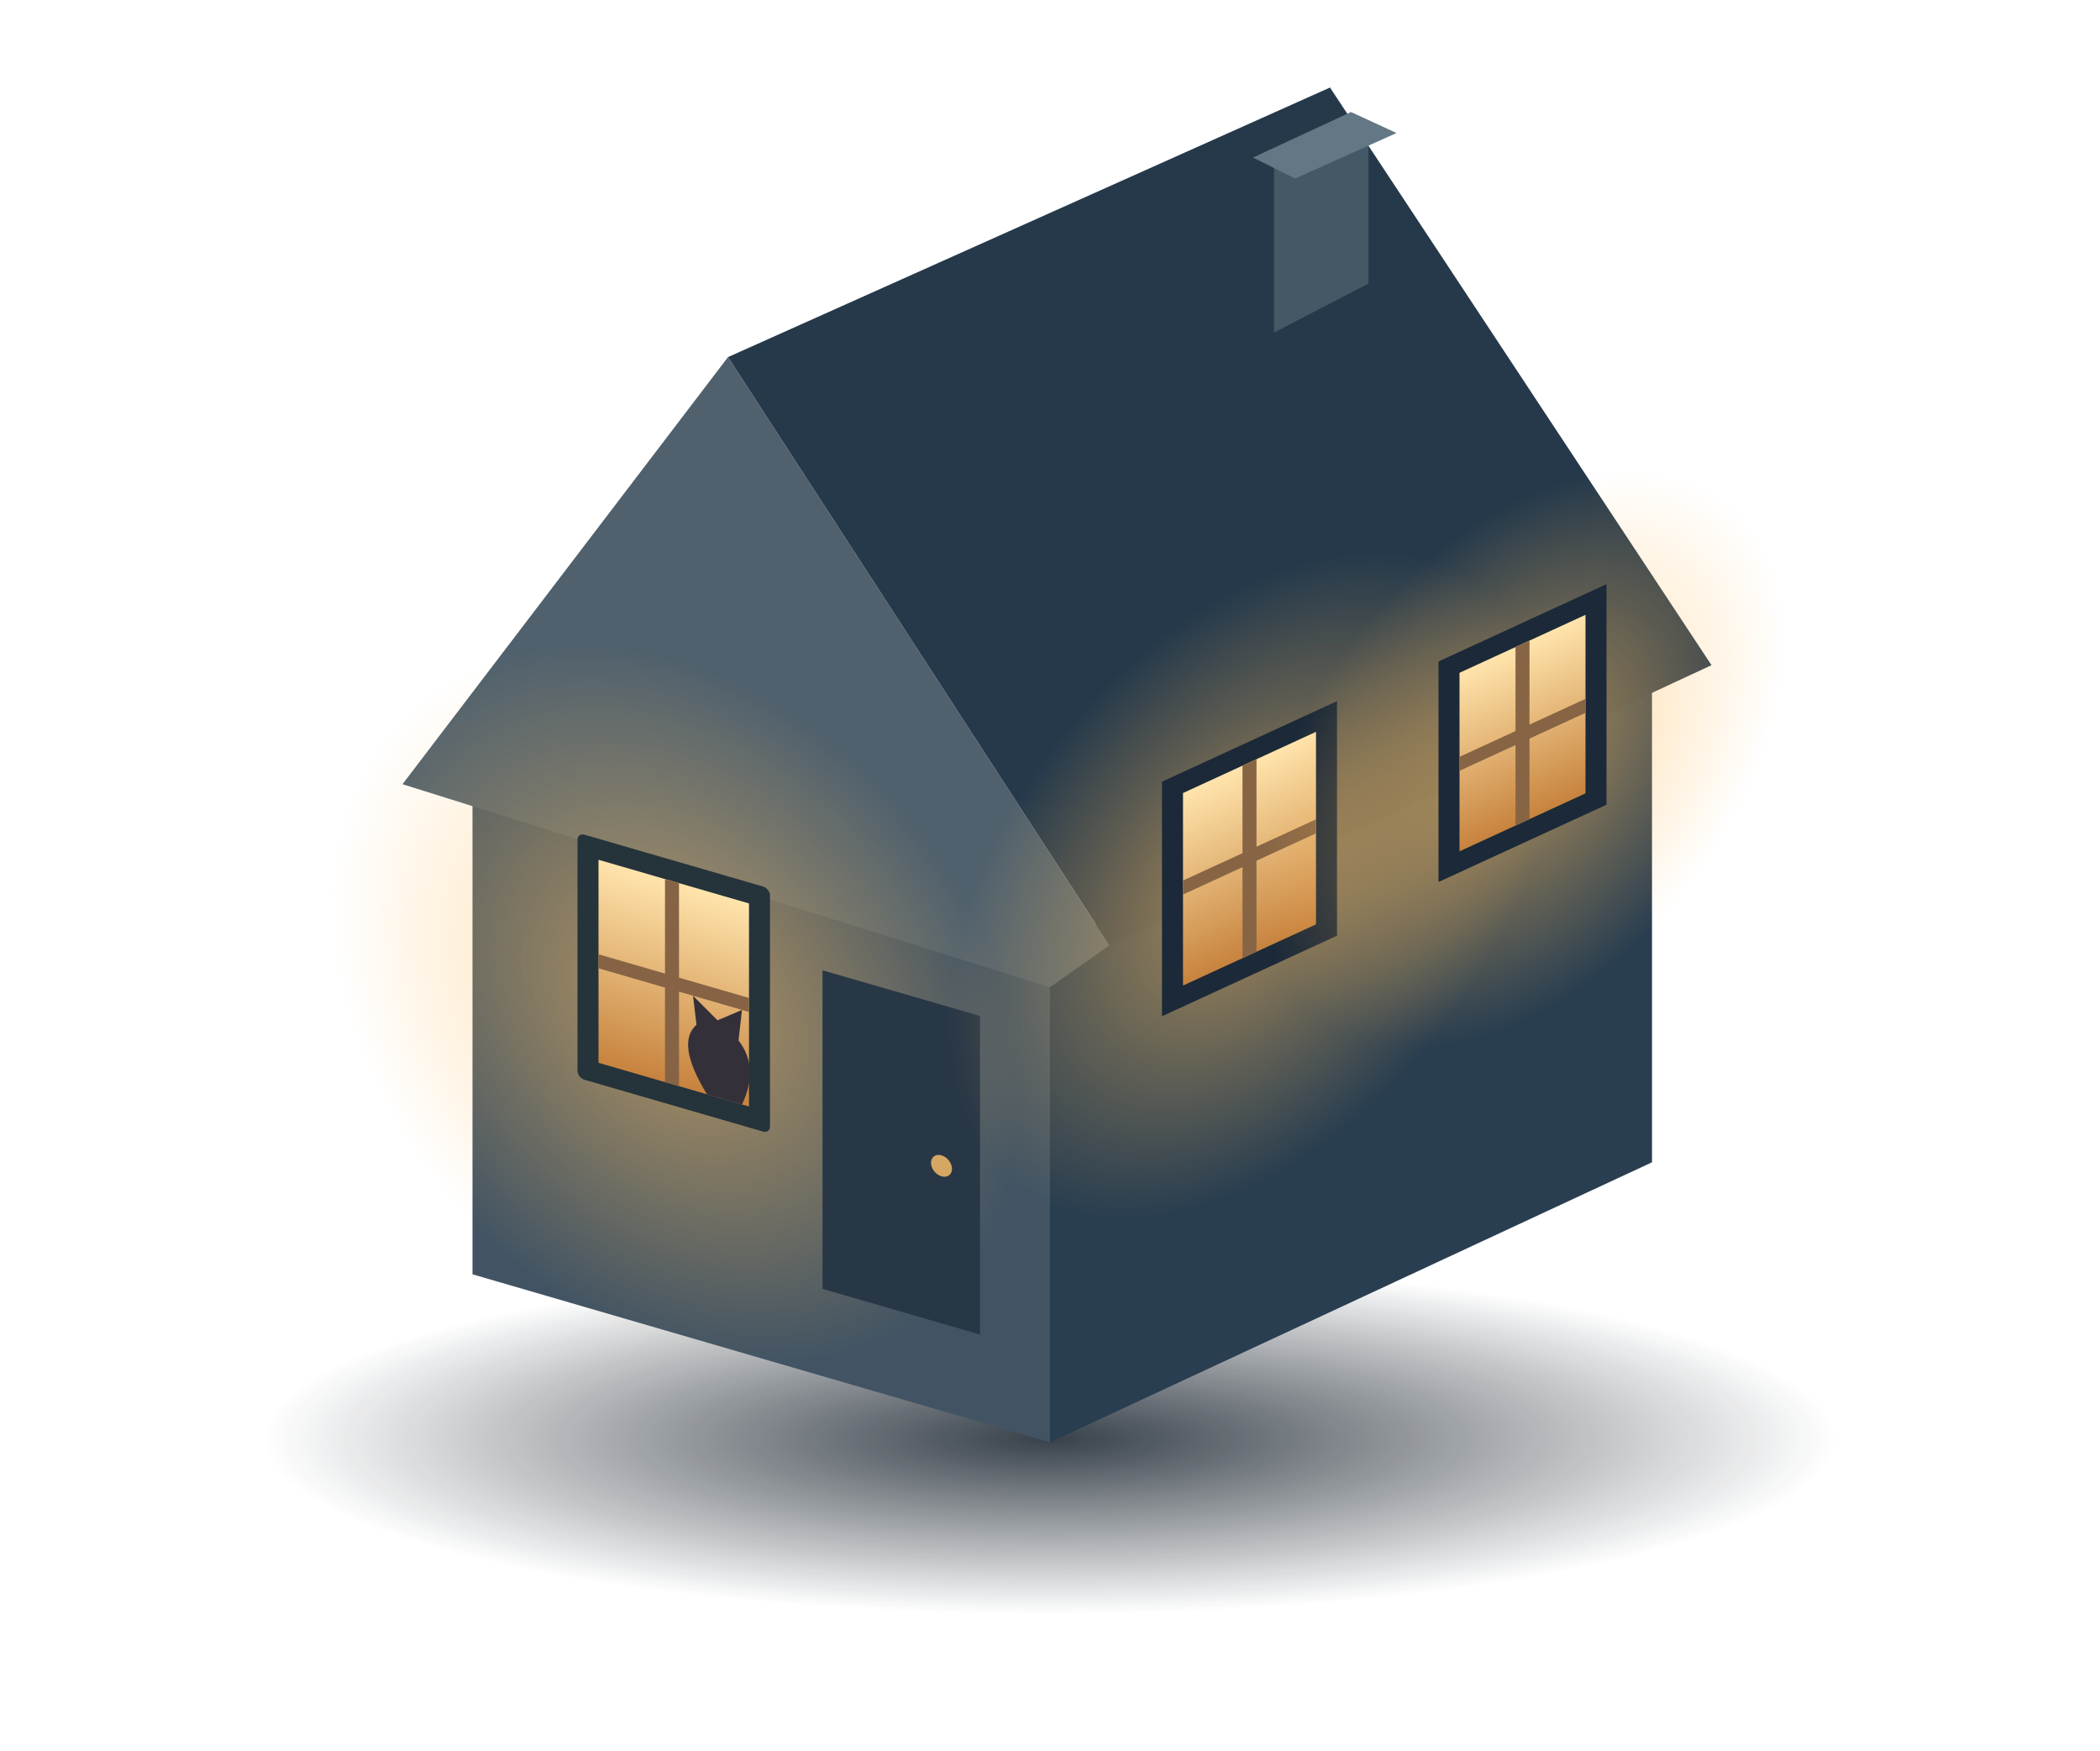
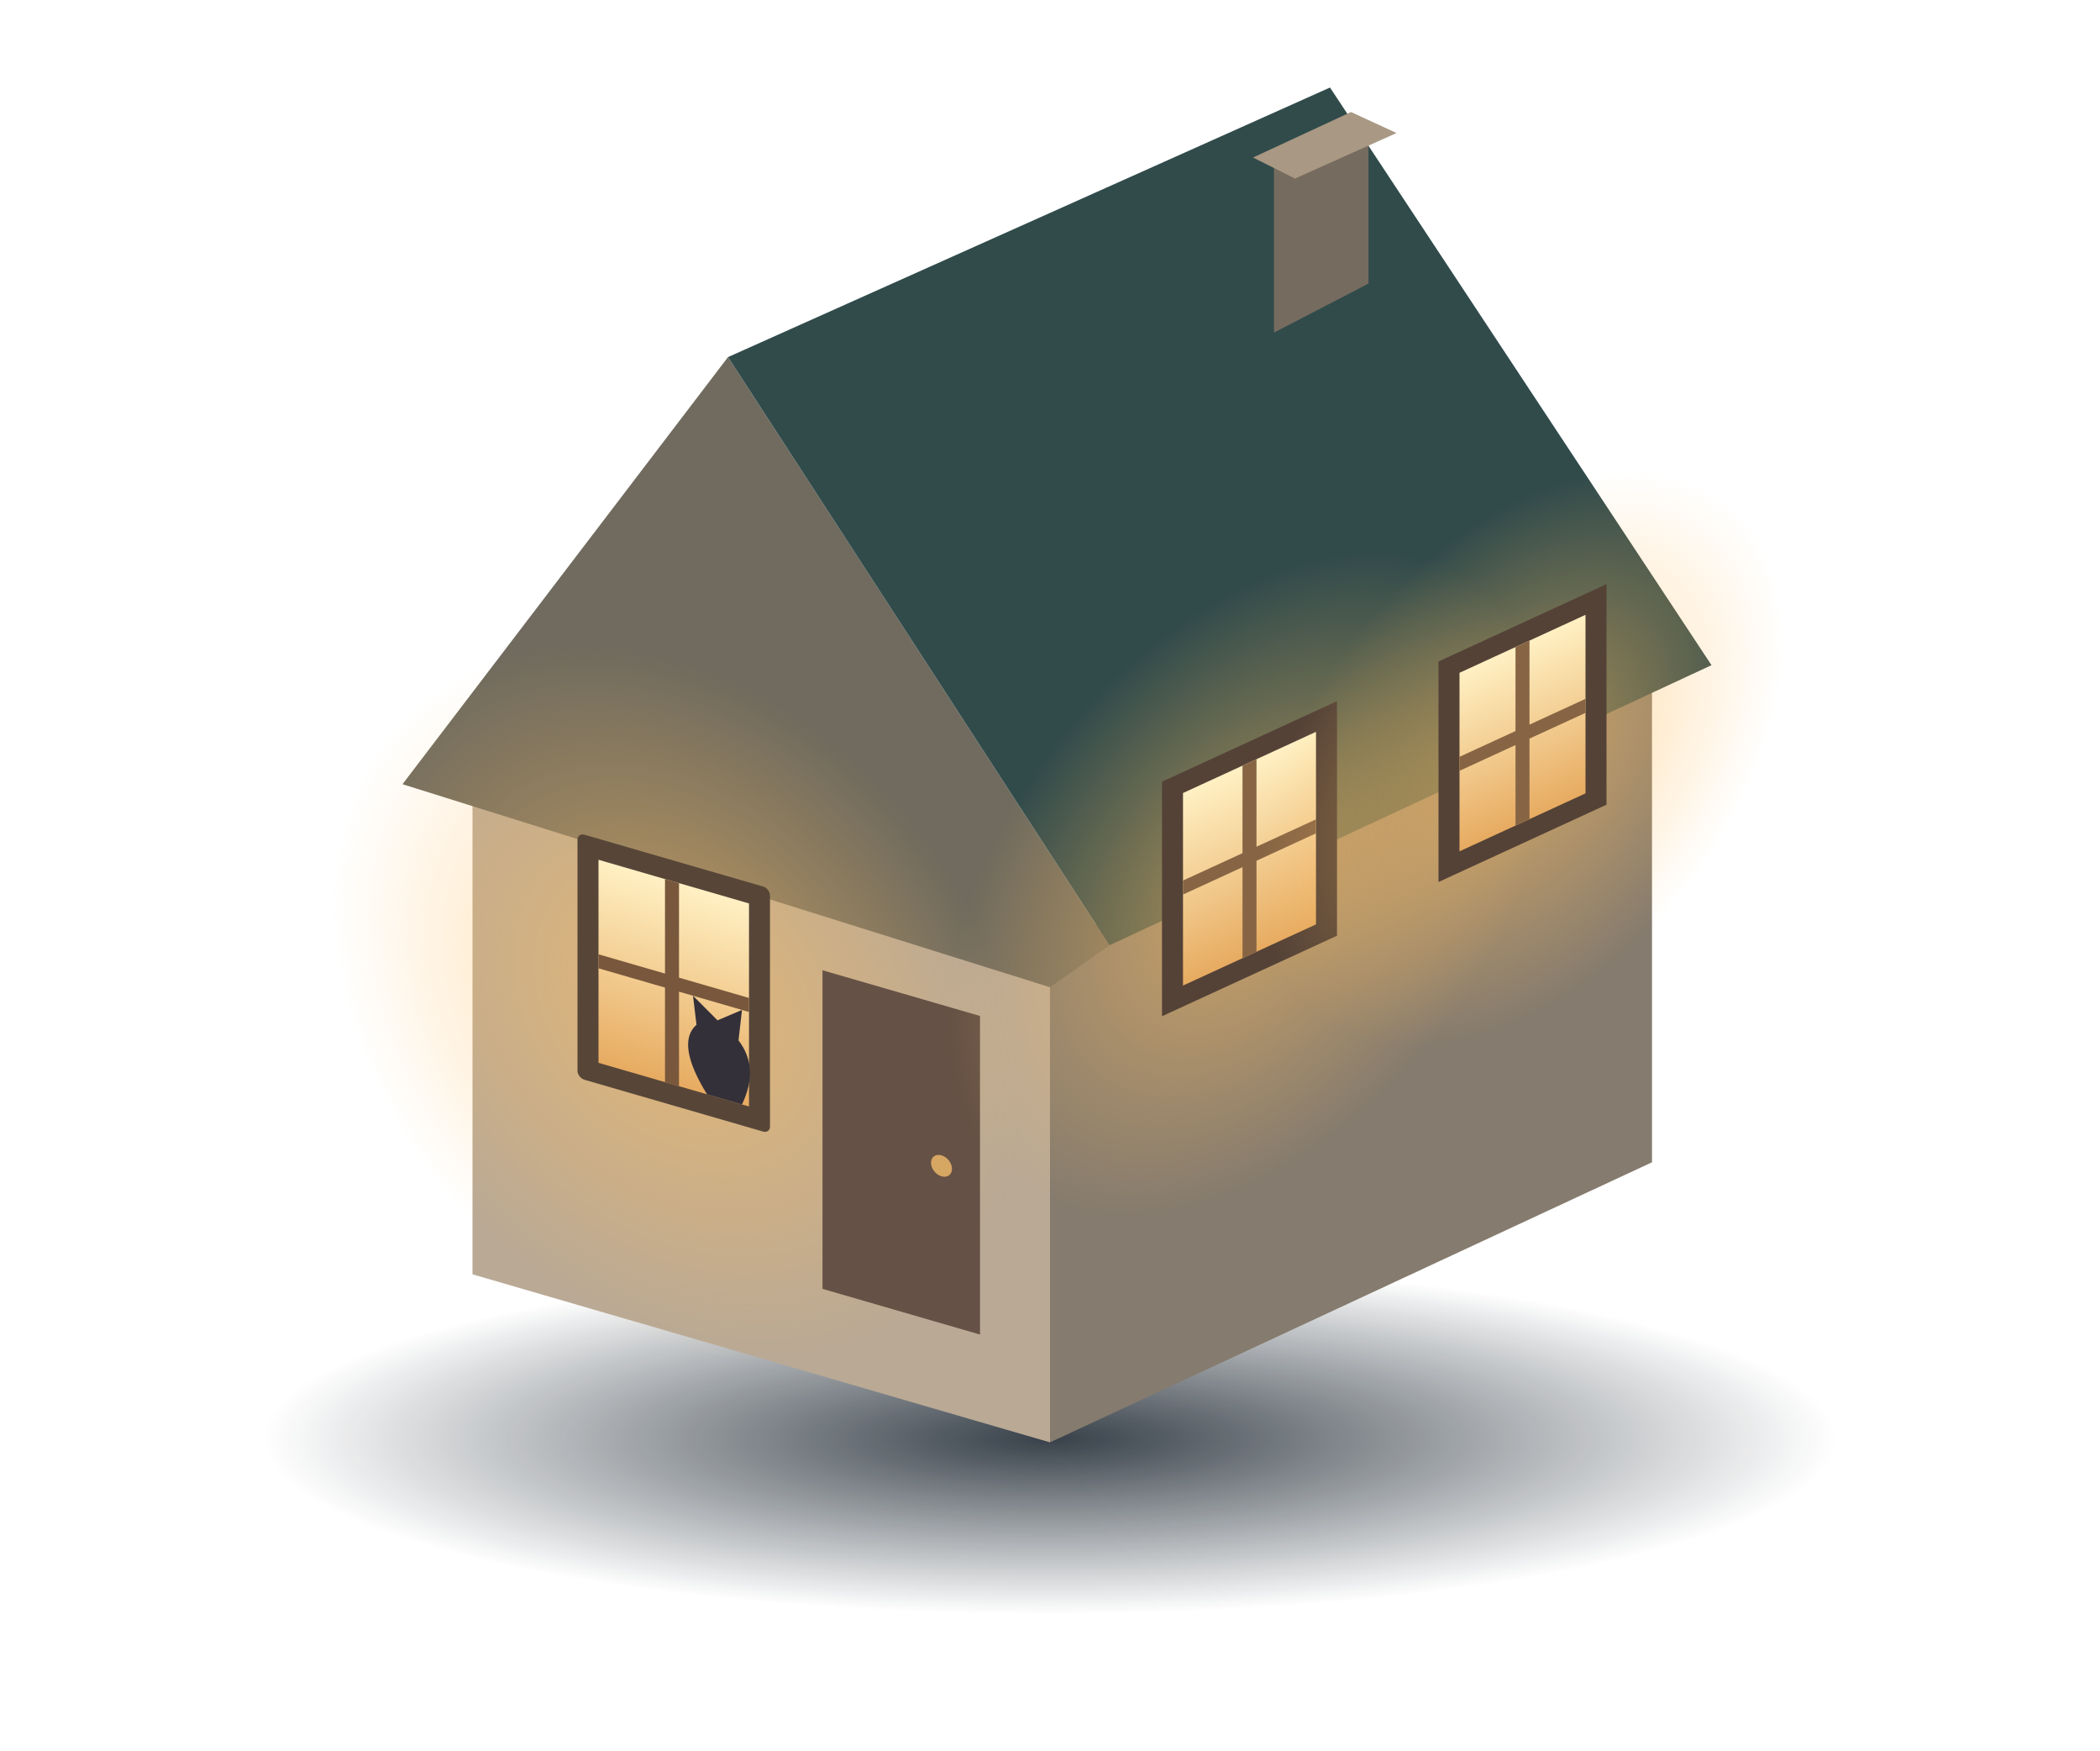
<svg xmlns="http://www.w3.org/2000/svg" viewBox="0 0 600 500">
  <defs>
    <radialGradient id="gl">
      <stop stop-color="#ffbf61" stop-opacity=".6" />
      <stop offset="1" stop-color="#ffbf61" stop-opacity="0" />
    </radialGradient>
    <radialGradient id="ground">
      <stop stop-color="#06111c" stop-opacity=".8" />
      <stop offset="1" stop-color="#06111c" stop-opacity="0" />
    </radialGradient>
    <linearGradient id="w" x2="0" y2="1">
-       <stop stop-color="#ffe4ac" />
-       <stop offset="1" stop-color="#c7833e" />
+       <stop stop-color="#fff0c3" />
+       <stop offset="1" stop-color="#e7ab61" />
    </linearGradient>
  </defs>
  <ellipse cx="300" cy="411" rx="226" ry="50" fill="url(#ground)" />
-   <path d="M135 222 300 270 300 412 135 364Z" fill="#425463" />
-   <path d="M300 270 472 190 472 332 300 412Z" fill="#293e50" />
-   <path d="M135 222 209 118 300 270Z" fill="#425463" />
-   <path d="M115 224 208 102 317 270 300 282Z" fill="#50616d" />
-   <path d="M208 102 380 25 489 190 317 270Z" fill="#25394b" />
-   <path d="M364 95 364 47 391 35 391 81Z" fill="#455866" />
-   <path d="M358 45 386 32 399 38 370 51Z" fill="#637784" />
+   <path d="M135 222 300 270 300 412 135 364Z" fill="#b9a995" />
+   <path d="M300 270 472 190 472 332 300 412Z" fill="#857b6e" />
+   <path d="M135 222 209 118 300 270Z" fill="#b9a995" />
+   <path d="M115 224 208 102 317 270 300 282Z" fill="#706b5e" />
+   <path d="M208 102 380 25 489 190 317 270Z" fill="#314b4b" />
+   <path d="M364 95 364 47 391 35 391 81Z" fill="#766b5f" />
+   <path d="M358 45 386 32 399 38 370 51Z" fill="#a99883" />
  <g transform="matrix(1 .29 0 1 0 0)">
    <circle cx="193" cy="231" r="98" fill="url(#gl)" />
-     <rect x="165" y="190" width="55" height="70" rx="2" fill="#25333b" />
+     <rect x="165" y="190" width="55" height="70" rx="2" fill="#574638" />
    <rect x="171" y="196" width="43" height="58" fill="url(#w)" />
-     <path d="M192 196v58m-21-29h43" stroke="#866344" stroke-width="4" />
-     <path d="M235 300v-91h45v91" fill="#283746" />
+     <path d="M192 196v58m-21-29h43" stroke="#79573c" stroke-width="4" />
+     <path d="M235 300v-91h45v91" fill="#655145" />
    <circle cx="269" cy="255" r="3" fill="#d6a663" />
    <path d="M202 254q-9-12-3-19l-1-8 7 5 7-5-1 9q6 6 1 18z" fill="#333039" />
  </g>
  <g transform="matrix(1 -.46 0 1 0 0)">
    <circle cx="357" cy="417" r="86" fill="url(#gl)" />
-     <rect x="332" y="376" width="50" height="67" fill="#1b2938" />
+     <rect x="332" y="376" width="50" height="67" fill="#544237" />
    <rect x="338" y="382" width="38" height="55" fill="url(#w)" />
    <path d="M357 382v55m-19-28h38" stroke="#876544" stroke-width="4" />
    <circle cx="435" cy="417" r="75" fill="url(#gl)" />
-     <rect x="411" y="378" width="48" height="63" fill="#1b2938" />
+     <rect x="411" y="378" width="48" height="63" fill="#544237" />
    <rect x="417" y="384" width="36" height="51" fill="url(#w)" />
    <path d="M435 384v51m-18-25h36" stroke="#876544" stroke-width="4" />
  </g>
</svg>
